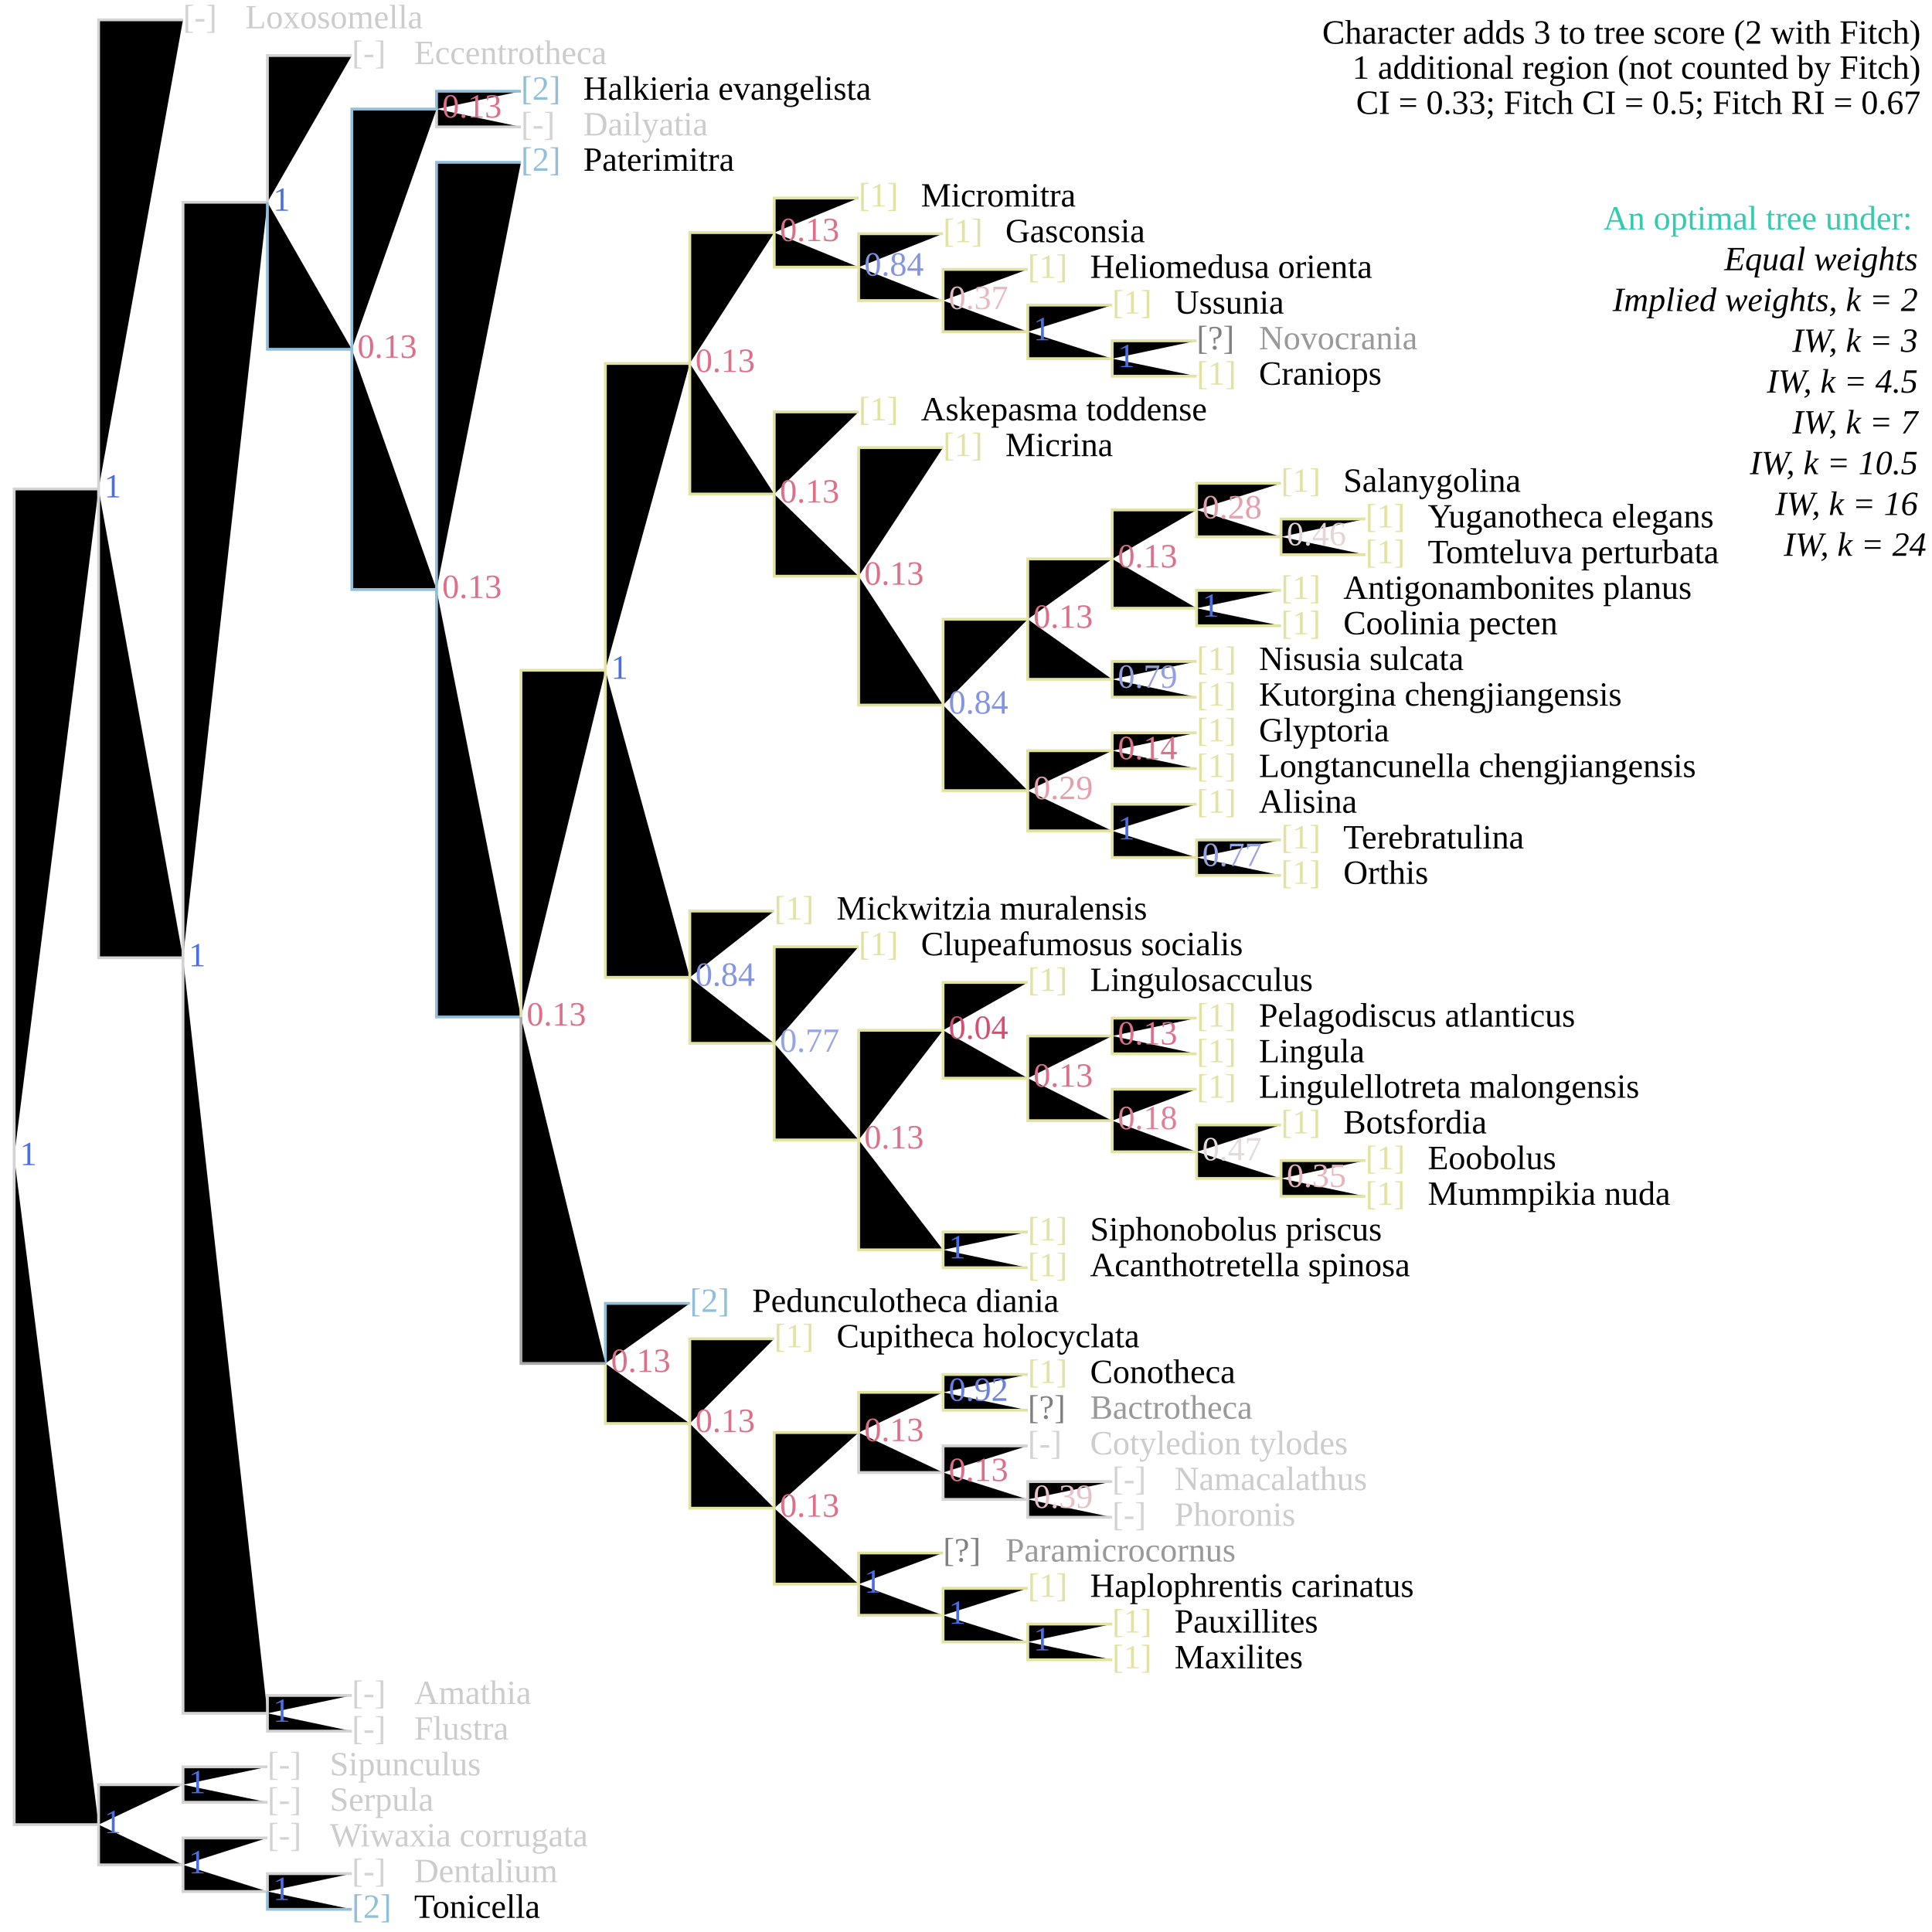
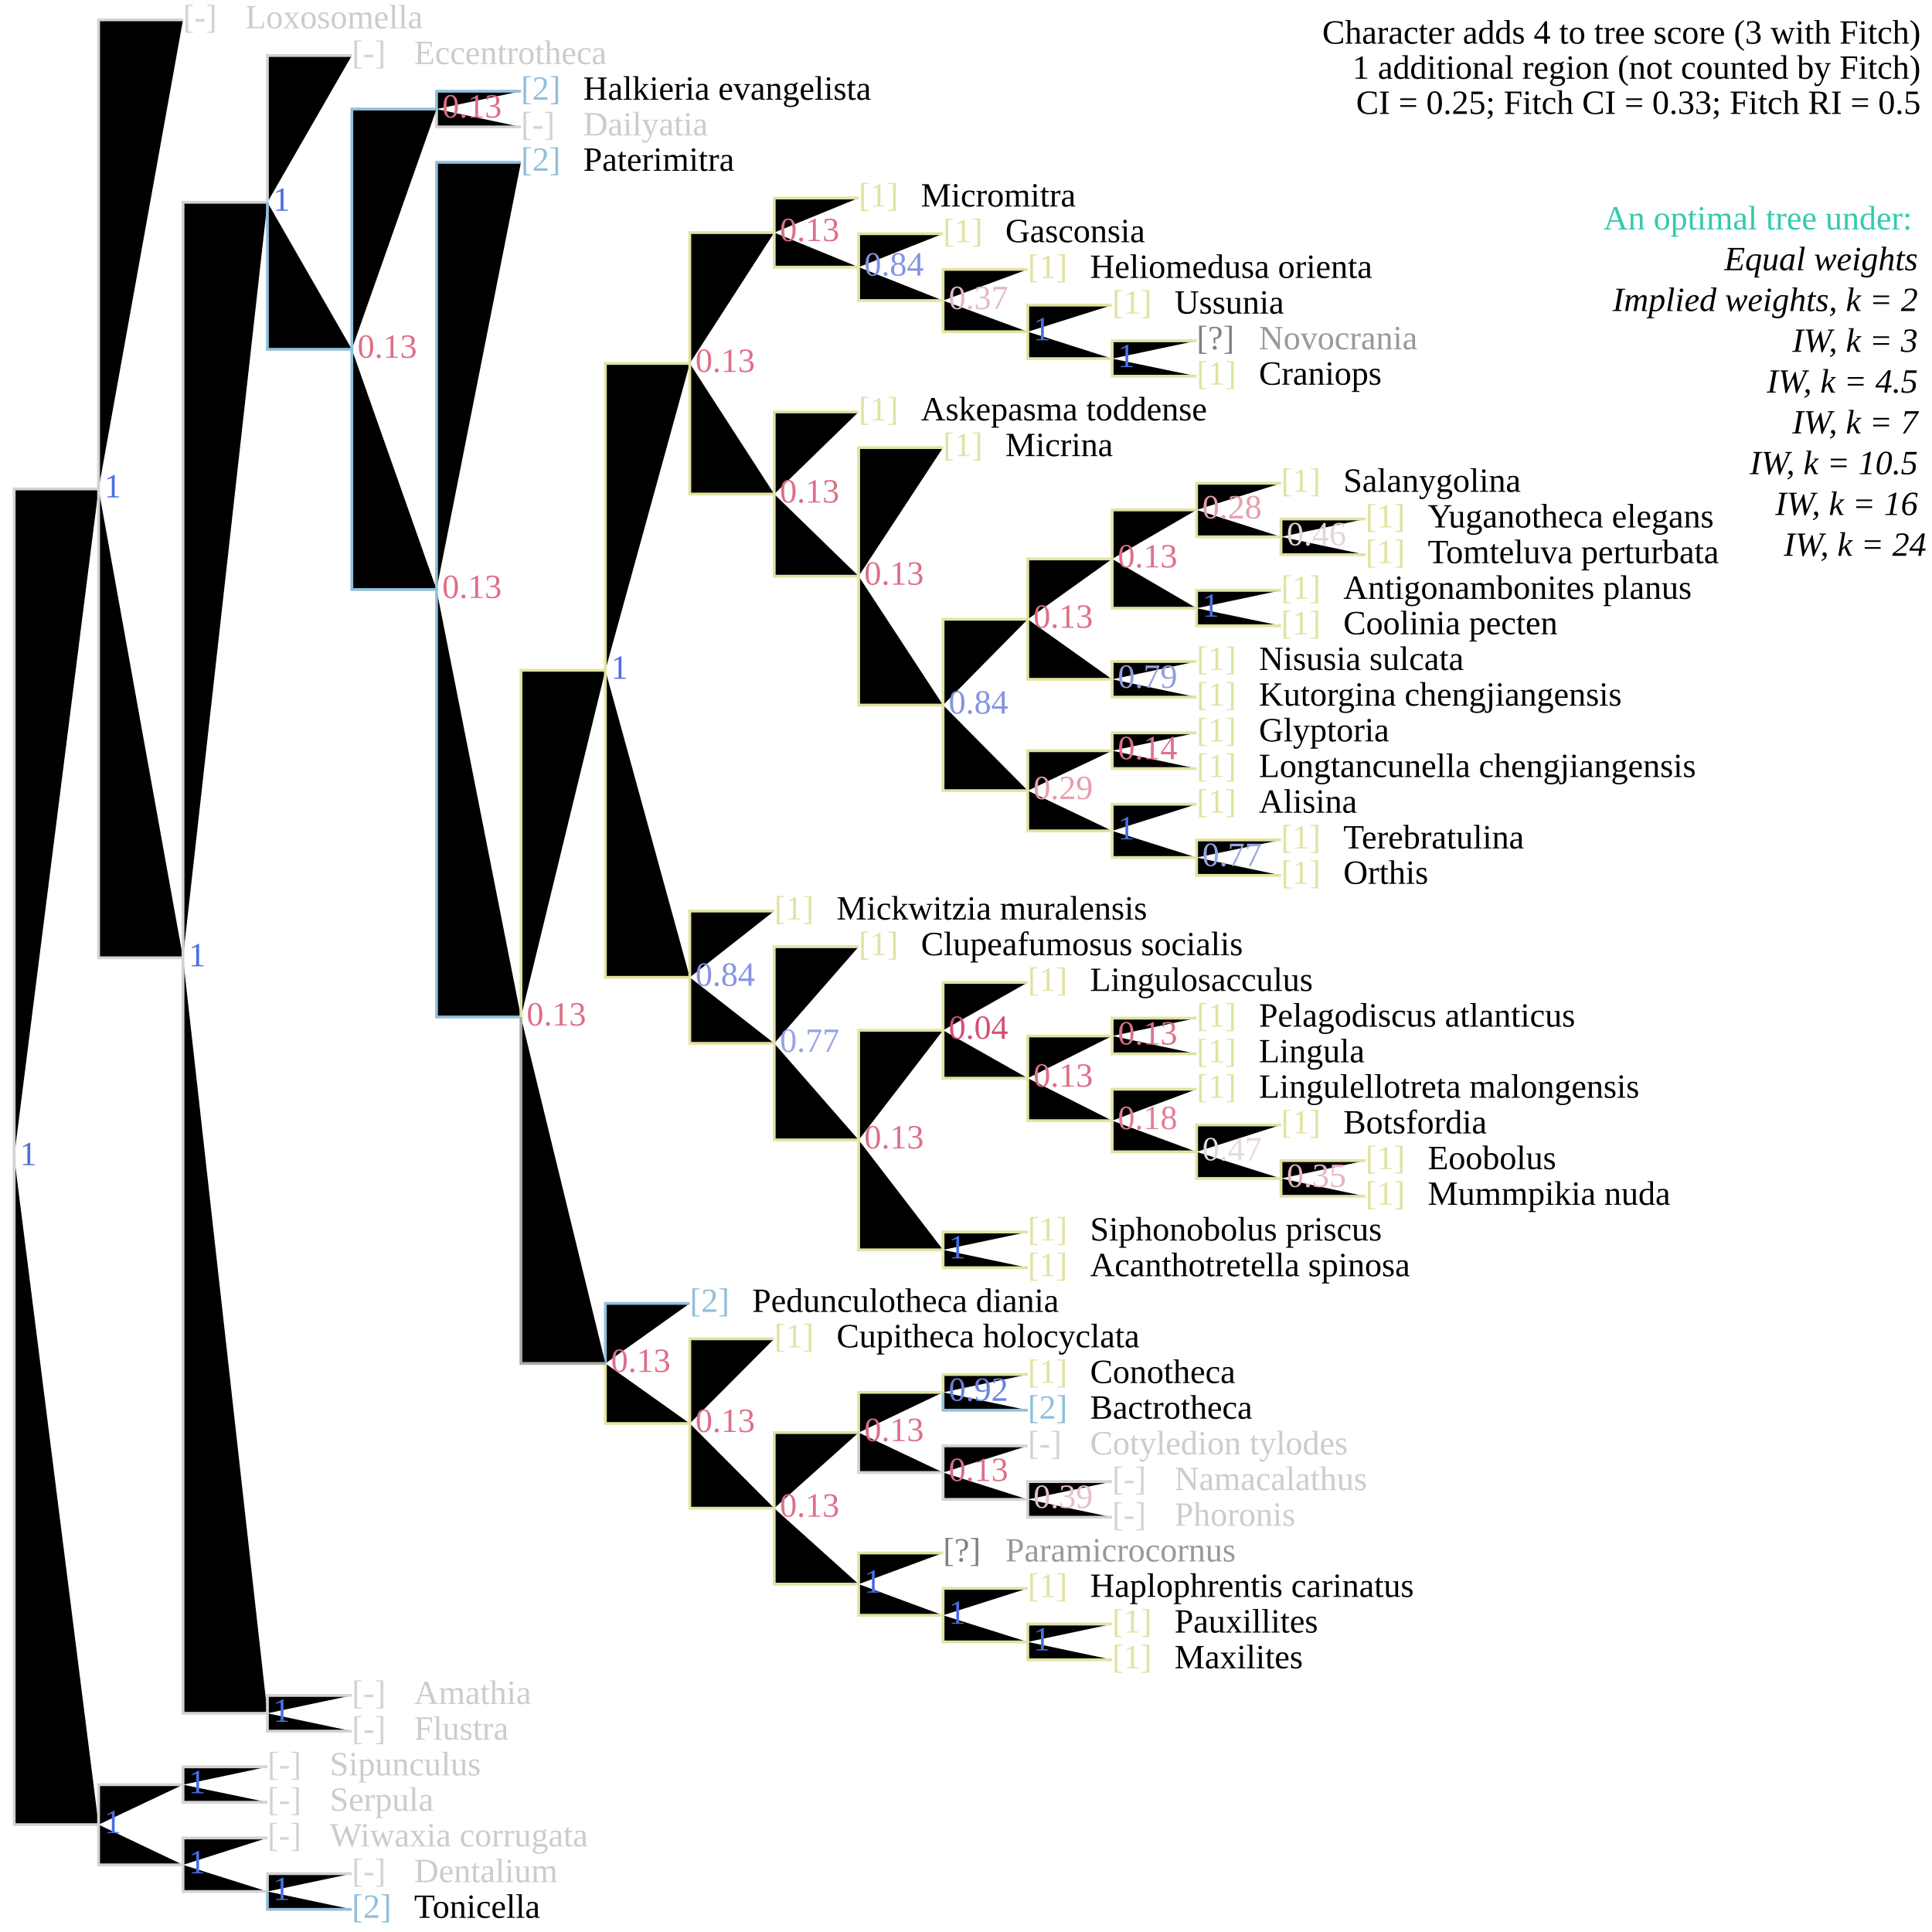
<svg xmlns="http://www.w3.org/2000/svg" version="1.1" width="682" height="682" class="tree" data-char="71">
-   <text x="678" y="15.4" text-anchor="end" class="stepsLabel">Character adds <tspan class="score">3</tspan> to tree score (<tspan class="score fitch">2</tspan> with Fitch)</text>
+   <text x="678" y="15.4" text-anchor="end" class="stepsLabel">Character adds <tspan class="score">4</tspan> to tree score (<tspan class="score fitch">3</tspan> with Fitch)</text>
  <text x="678" y="27.8" text-anchor="end" class="stepsLabel">
    <tspan class="score">1</tspan> additional region (not counted by Fitch)</text>
-   <text x="678" y="40.2" text-anchor="end" class="stepsLabel">CI = 0.33; Fitch CI = 0.5; Fitch RI = 0.67</text>
+   <text x="678" y="40.2" text-anchor="end" class="stepsLabel">CI = 0.25; Fitch CI = 0.33; Fitch RI = 0.5</text>
  <text x="678" y="65" text-anchor="end" class="stepsLabel">
    <tspan dy="16" fill="#34caaf">An optimal tree under:</tspan>
    <tspan x="680" style="font-style:italic" class="notThisAn" dy="1.2em">Equal weights</tspan>
    <tspan x="680" style="font-style:italic" class="thisAn" dy="1.2em">Implied weights, k = 2</tspan>
    <tspan x="680" style="font-style:italic" class="thisAn" dy="1.2em">IW, k = 3</tspan>
    <tspan x="680" style="font-style:italic" class="notThisAn" dy="1.2em">IW, k = 4.5</tspan>
    <tspan x="680" style="font-style:italic" class="notThisAn" dy="1.2em">IW, k = 7</tspan>
    <tspan x="680" style="font-style:italic" class="notThisAn" dy="1.2em">IW, k = 10.5</tspan>
    <tspan x="680" style="font-style:italic" class="notThisAn" dy="1.2em">IW, k = 16</tspan>
    <tspan x="680" style="font-style:italic" class="notThisAn" dy="1.2em">IW, k = 24</tspan>
  </text>
  <text x="124.2" y="664.4" fill="lightgrey" class="flag">[-]</text>
  <text x="146.2" y="664.4" fill="#ccc" class="taxonLabel">Dentalium</text>
  <text x="124.2" y="677" fill="#91bfdb" class="flag">[2]</text>
  <text x="146.2" y="677" fill="#000" class="taxonLabel">Tonicella</text>
  <text x="94.4" y="651.8" fill="lightgrey" class="flag">[-]</text>
  <text x="116.4" y="651.8" fill="#ccc" class="taxonLabel">Wiwaxia corrugata</text>
  <text x="94.4" y="626.7" fill="lightgrey" class="flag">[-]</text>
  <text x="116.4" y="626.7" fill="#ccc" class="taxonLabel">Sipunculus</text>
  <text x="94.4" y="639.2" fill="lightgrey" class="flag">[-]</text>
  <text x="116.4" y="639.2" fill="#ccc" class="taxonLabel">Serpula</text>
  <text x="124.2" y="601.5" fill="lightgrey" class="flag">[-]</text>
  <text x="146.2" y="601.5" fill="#ccc" class="taxonLabel">Amathia</text>
  <text x="124.2" y="614.1" fill="lightgrey" class="flag">[-]</text>
  <text x="146.2" y="614.1" fill="#ccc" class="taxonLabel">Flustra</text>
  <text x="392.6" y="576.3" fill="#e2e2a2" class="flag">[1]</text>
  <text x="414.6" y="576.3" fill="#000" class="taxonLabel">Pauxillites</text>
  <text x="392.6" y="588.9" fill="#e2e2a2" class="flag">[1]</text>
  <text x="414.6" y="588.9" fill="#000" class="taxonLabel">Maxilites</text>
  <text x="362.8" y="563.7" fill="#e2e2a2" class="flag">[1]</text>
  <text x="384.8" y="563.7" fill="#000" class="taxonLabel">Haplophrentis carinatus</text>
  <text x="332.9" y="551.2" fill="grey" class="flag">[?]</text>
  <text x="354.9" y="551.2" fill="#999" class="taxonLabel">Paramicrocornus</text>
  <text x="392.6" y="526" fill="lightgrey" class="flag">[-]</text>
  <text x="414.6" y="526" fill="#ccc" class="taxonLabel">Namacalathus</text>
  <text x="392.6" y="538.6" fill="lightgrey" class="flag">[-]</text>
  <text x="414.6" y="538.6" fill="#ccc" class="taxonLabel">Phoronis</text>
  <text x="362.8" y="513.4" fill="lightgrey" class="flag">[-]</text>
  <text x="384.8" y="513.4" fill="#ccc" class="taxonLabel">Cotyledion tylodes</text>
  <text x="362.8" y="488.2" fill="#e2e2a2" class="flag">[1]</text>
  <text x="384.8" y="488.2" fill="#000" class="taxonLabel">Conotheca</text>
-   <text x="362.8" y="500.8" fill="grey" class="flag">[?]</text>
-   <text x="384.8" y="500.8" fill="#999" class="taxonLabel">Bactrotheca</text>
+   <text x="362.8" y="500.8" fill="#91bfdb" class="flag">[2]</text>
+   <text x="384.8" y="500.8" fill="#000" class="taxonLabel">Bactrotheca</text>
  <text x="273.3" y="475.6" fill="#e2e2a2" class="flag">[1]</text>
  <text x="295.3" y="475.6" fill="#000" class="taxonLabel">Cupitheca holocyclata</text>
  <text x="243.5" y="463.1" fill="#91bfdb" class="flag">[2]</text>
  <text x="265.5" y="463.1" fill="#000" class="taxonLabel">Pedunculotheca diania</text>
  <text x="362.8" y="437.9" fill="#e2e2a2" class="flag">[1]</text>
  <text x="384.8" y="437.9" fill="#000" class="taxonLabel">Siphonobolus priscus</text>
  <text x="362.8" y="450.5" fill="#e2e2a2" class="flag">[1]</text>
  <text x="384.8" y="450.5" fill="#000" class="taxonLabel">Acanthotretella spinosa</text>
  <text x="482" y="412.7" fill="#e2e2a2" class="flag">[1]</text>
  <text x="504" y="412.7" fill="#000" class="taxonLabel">Eoobolus</text>
  <text x="482" y="425.3" fill="#e2e2a2" class="flag">[1]</text>
  <text x="504" y="425.3" fill="#000" class="taxonLabel">Mummpikia nuda</text>
  <text x="452.2" y="400.1" fill="#e2e2a2" class="flag">[1]</text>
  <text x="474.2" y="400.1" fill="#000" class="taxonLabel">Botsfordia</text>
  <text x="422.4" y="387.5" fill="#e2e2a2" class="flag">[1]</text>
  <text x="444.4" y="387.5" fill="#000" class="taxonLabel">Lingulellotreta malongensis</text>
  <text x="422.4" y="362.4" fill="#e2e2a2" class="flag">[1]</text>
  <text x="444.4" y="362.4" fill="#000" class="taxonLabel">Pelagodiscus atlanticus</text>
  <text x="422.4" y="375" fill="#e2e2a2" class="flag">[1]</text>
  <text x="444.4" y="375" fill="#000" class="taxonLabel">Lingula</text>
  <text x="362.8" y="349.8" fill="#e2e2a2" class="flag">[1]</text>
  <text x="384.8" y="349.8" fill="#000" class="taxonLabel">Lingulosacculus</text>
  <text x="303.1" y="337.2" fill="#e2e2a2" class="flag">[1]</text>
  <text x="325.1" y="337.2" fill="#000" class="taxonLabel">Clupeafumosus socialis</text>
  <text x="273.3" y="324.6" fill="#e2e2a2" class="flag">[1]</text>
  <text x="295.3" y="324.6" fill="#000" class="taxonLabel">Mickwitzia muralensis</text>
  <text x="452.2" y="299.5" fill="#e2e2a2" class="flag">[1]</text>
  <text x="474.2" y="299.5" fill="#000" class="taxonLabel">Terebratulina</text>
  <text x="452.2" y="312" fill="#e2e2a2" class="flag">[1]</text>
  <text x="474.2" y="312" fill="#000" class="taxonLabel">Orthis</text>
  <text x="422.4" y="286.9" fill="#e2e2a2" class="flag">[1]</text>
  <text x="444.4" y="286.9" fill="#000" class="taxonLabel">Alisina</text>
  <text x="422.4" y="261.7" fill="#e2e2a2" class="flag">[1]</text>
  <text x="444.4" y="261.7" fill="#000" class="taxonLabel">Glyptoria</text>
  <text x="422.4" y="274.3" fill="#e2e2a2" class="flag">[1]</text>
  <text x="444.4" y="274.3" fill="#000" class="taxonLabel">Longtancunella chengjiangensis</text>
  <text x="422.4" y="236.5" fill="#e2e2a2" class="flag">[1]</text>
  <text x="444.4" y="236.5" fill="#000" class="taxonLabel">Nisusia sulcata</text>
  <text x="422.4" y="249.1" fill="#e2e2a2" class="flag">[1]</text>
  <text x="444.4" y="249.1" fill="#000" class="taxonLabel">Kutorgina chengjiangensis</text>
  <text x="452.2" y="211.4" fill="#e2e2a2" class="flag">[1]</text>
  <text x="474.2" y="211.4" fill="#000" class="taxonLabel">Antigonambonites planus</text>
  <text x="452.2" y="223.9" fill="#e2e2a2" class="flag">[1]</text>
  <text x="474.2" y="223.9" fill="#000" class="taxonLabel">Coolinia pecten</text>
  <text x="482" y="186.2" fill="#e2e2a2" class="flag">[1]</text>
  <text x="504" y="186.2" fill="#000" class="taxonLabel">Yuganotheca elegans</text>
  <text x="482" y="198.8" fill="#e2e2a2" class="flag">[1]</text>
  <text x="504" y="198.8" fill="#000" class="taxonLabel">Tomteluva perturbata</text>
  <text x="452.2" y="173.6" fill="#e2e2a2" class="flag">[1]</text>
  <text x="474.2" y="173.6" fill="#000" class="taxonLabel">Salanygolina</text>
  <text x="332.9" y="161" fill="#e2e2a2" class="flag">[1]</text>
  <text x="354.9" y="161" fill="#000" class="taxonLabel">Micrina</text>
  <text x="303.1" y="148.4" fill="#e2e2a2" class="flag">[1]</text>
  <text x="325.1" y="148.4" fill="#000" class="taxonLabel">Askepasma toddense</text>
  <text x="422.4" y="123.3" fill="grey" class="flag">[?]</text>
  <text x="444.4" y="123.3" fill="#999" class="taxonLabel">Novocrania</text>
  <text x="422.4" y="135.8" fill="#e2e2a2" class="flag">[1]</text>
  <text x="444.4" y="135.8" fill="#000" class="taxonLabel">Craniops</text>
  <text x="392.6" y="110.7" fill="#e2e2a2" class="flag">[1]</text>
  <text x="414.6" y="110.7" fill="#000" class="taxonLabel">Ussunia</text>
  <text x="362.8" y="98.1" fill="#e2e2a2" class="flag">[1]</text>
  <text x="384.8" y="98.1" fill="#000" class="taxonLabel">Heliomedusa orienta</text>
  <text x="332.9" y="85.5" fill="#e2e2a2" class="flag">[1]</text>
  <text x="354.9" y="85.5" fill="#000" class="taxonLabel">Gasconsia</text>
  <text x="303.1" y="72.9" fill="#e2e2a2" class="flag">[1]</text>
  <text x="325.1" y="72.9" fill="#000" class="taxonLabel">Micromitra</text>
  <text x="183.9" y="60.3" fill="#91bfdb" class="flag">[2]</text>
  <text x="205.9" y="60.3" fill="#000" class="taxonLabel">Paterimitra</text>
  <text x="183.9" y="35.2" fill="#91bfdb" class="flag">[2]</text>
  <text x="205.9" y="35.2" fill="#000" class="taxonLabel">Halkieria evangelista</text>
  <text x="183.9" y="47.8" fill="lightgrey" class="flag">[-]</text>
  <text x="205.9" y="47.8" fill="#ccc" class="taxonLabel">Dailyatia</text>
  <text x="124.2" y="22.6" fill="lightgrey" class="flag">[-]</text>
  <text x="146.2" y="22.6" fill="#ccc" class="taxonLabel">Eccentrotheca</text>
  <text x="64.6" y="10" fill="lightgrey" class="flag">[-]</text>
  <text x="86.6" y="10" fill="#ccc" class="taxonLabel">Loxosomella</text>
  <path d="M5,408.3V172.6H34.8M34.8,172.6V7H64.6M34.8,172.6V338.1H64.6M64.6,338.1V71.4H94.4M94.4,71.4V19.6H124.2M154.1,38.5V44.8H183.9M303.1,505.7V519.8H332.9M332.9,519.8V510.4H362.8M332.9,519.8V529.3H362.8M362.8,529.3V523H392.6M362.8,529.3V535.6H392.6M64.6,338.1V604.8H94.4M94.4,604.8V598.5H124.2M94.4,604.8V611.1H124.2M5,408.3V644.1H34.8M34.8,644.1V630H64.6M64.6,630V623.7H94.4M64.6,630V636.2H94.4M34.8,644.1V658.3H64.6M64.6,658.3V648.8H94.4M64.6,658.3V667.7H94.4M94.4,667.7V661.4H124.2" stroke="lightgrey" class="inapplicable" />
-   <path d="M94.4,71.4V123.3H124.2M124.2,123.3V38.5H154.1M154.1,38.5V32.2H183.9M124.2,123.3V208.1H154.1M154.1,208.1V57.3H183.9M154.1,208.1V359H183.9M213.7,481.3V460.1H243.5M94.4,667.7V674H124.2" stroke="#91bfdb" />
-   <path d="M183.9,359V236.6H213.7M213.7,236.6V128.3H243.5M243.5,128.3V82.1H273.3M273.3,82.1V69.9H303.1M273.3,82.1V94.3H303.1M303.1,94.3V82.5H332.9M303.1,94.3V106.1H332.9M332.9,106.1V95.1H362.8M332.9,106.1V117.1H362.8M362.8,117.1V107.7H392.6M362.8,117.1V126.6H392.6M392.6,126.6V120.3H422.4M392.6,126.6V132.8H422.4M243.5,128.3V174.4H273.3M273.3,174.4V145.4H303.1M273.3,174.4V203.4H303.1M303.1,203.4V158H332.9M303.1,203.4V248.9H332.9M332.9,248.9V218.6H362.8M362.8,218.6V197.3H392.6M392.6,197.3V180H422.4M422.4,180V170.6H452.2M422.4,180V189.5H452.2M452.2,189.5V183.2H482M452.2,189.5V195.8H482M392.6,197.3V214.7H422.4M422.4,214.7V208.4H452.2M422.4,214.7V220.9H452.2M362.8,218.6V239.8H392.6M392.6,239.8V233.5H422.4M392.6,239.8V246.1H422.4M332.9,248.9V279.1H362.8M362.8,279.1V265H392.6M392.6,265V258.7H422.4M392.6,265V271.3H422.4M362.8,279.1V293.3H392.6M392.6,293.3V283.9H422.4M392.6,293.3V302.7H422.4M422.4,302.7V296.5H452.2M422.4,302.7V309H452.2M213.7,236.6V345H243.5M243.5,345V321.6H273.3M243.5,345V368.3H273.3M273.3,368.3V334.2H303.1M273.3,368.3V402.4H303.1M303.1,402.4V363.7H332.9M332.9,363.7V346.8H362.8M332.9,363.7V380.6H362.8M362.8,380.6V365.7H392.6M392.6,365.7V359.4H422.4M392.6,365.7V372H422.4M362.8,380.6V395.6H392.6M392.6,395.6V384.5H422.4M392.6,395.6V406.6H422.4M422.4,406.6V397.1H452.2M422.4,406.6V416H452.2M452.2,416V409.7H482M452.2,416V422.3H482M303.1,402.4V441.2H332.9M332.9,441.2V434.9H362.8M332.9,441.2V447.5H362.8M213.7,481.3V502.5H243.5M243.5,502.5V472.6H273.3M243.5,502.5V532.4H273.3M273.3,532.4V505.7H303.1M303.1,505.7V491.5H332.9M332.9,491.5V485.2H362.8M332.9,491.5V497.8H362.8M273.3,532.4V559.2H303.1M303.1,559.2V548.2H332.9M303.1,559.2V570.2H332.9M332.9,570.2V560.7H362.8M332.9,570.2V579.6H362.8M362.8,579.6V573.3H392.6M362.8,579.6V585.9H392.6" stroke="#e2e2a2" />
+   <path d="M94.4,71.4V123.3H124.2M124.2,123.3V38.5H154.1M154.1,38.5V32.2H183.9M124.2,123.3V208.1H154.1M154.1,208.1V57.3H183.9M154.1,208.1V359H183.9M213.7,481.3V460.1H243.5M332.9,491.5V497.8H362.8M94.4,667.7V674H124.2" stroke="#91bfdb" />
+   <path d="M183.9,359V236.6H213.7M213.7,236.6V128.3H243.5M243.5,128.3V82.1H273.3M273.3,82.1V69.9H303.1M273.3,82.1V94.3H303.1M303.1,94.3V82.5H332.9M303.1,94.3V106.1H332.9M332.9,106.1V95.1H362.8M332.9,106.1V117.1H362.8M362.8,117.1V107.7H392.6M362.8,117.1V126.6H392.6M392.6,126.6V120.3H422.4M392.6,126.6V132.8H422.4M243.5,128.3V174.4H273.3M273.3,174.4V145.4H303.1M273.3,174.4V203.4H303.1M303.1,203.4V158H332.9M303.1,203.4V248.9H332.9M332.9,248.9V218.6H362.8M362.8,218.6V197.3H392.6M392.6,197.3V180H422.4M422.4,180V170.6H452.2M422.4,180V189.5H452.2M452.2,189.5V183.2H482M452.2,189.5V195.8H482M392.6,197.3V214.7H422.4M422.4,214.7V208.4H452.2M422.4,214.7V220.9H452.2M362.8,218.6V239.8H392.6M392.6,239.8V233.5H422.4M392.6,239.8V246.1H422.4M332.9,248.9V279.1H362.8M362.8,279.1V265H392.6M392.6,265V258.7H422.4M392.6,265V271.3H422.4M362.8,279.1V293.3H392.6M392.6,293.3V283.9H422.4M392.6,293.3V302.7H422.4M422.4,302.7V296.5H452.2M422.4,302.7V309H452.2M213.7,236.6V345H243.5M243.5,345V321.6H273.3M243.5,345V368.3H273.3M273.3,368.3V334.2H303.1M273.3,368.3V402.4H303.1M303.1,402.4V363.7H332.9M332.9,363.7V346.8H362.8M332.9,363.7V380.6H362.8M362.8,380.6V365.7H392.6M392.6,365.7V359.4H422.4M392.6,365.7V372H422.4M362.8,380.6V395.6H392.6M392.6,395.6V384.5H422.4M392.6,395.6V406.6H422.4M422.4,406.6V397.1H452.2M422.4,406.6V416H452.2M452.2,416V409.7H482M452.2,416V422.3H482M303.1,402.4V441.2H332.9M332.9,441.2V434.9H362.8M332.9,441.2V447.5H362.8M213.7,481.3V502.5H243.5M243.5,502.5V472.6H273.3M243.5,502.5V532.4H273.3M273.3,532.4V505.7H303.1M303.1,505.7V491.5H332.9M332.9,491.5V485.2H362.8M273.3,532.4V559.2H303.1M303.1,559.2V548.2H332.9M303.1,559.2V570.2H332.9M332.9,570.2V560.7H362.8M332.9,570.2V579.6H362.8M362.8,579.6V573.3H392.6M362.8,579.6V585.9H392.6" stroke="#e2e2a2" />
  <path d="M183.9,359V481.3H213.7" stroke="darkgrey" />
  <text x="7" y="411.3" class="node" fill="#4A6FE3">1</text>
  <text x="36.8" y="175.6" class="node" fill="#4A6FE3">1</text>
  <text x="66.6" y="341.1" class="node" fill="#4A6FE3">1</text>
  <text x="96.4" y="74.4" class="node" fill="#4A6FE3">1</text>
  <text x="126.2" y="126.3" class="node" fill="#DD6F88">0.13</text>
  <text x="156.1" y="41.5" class="node" fill="#DD6F88">0.13</text>
  <text x="156.1" y="211.1" class="node" fill="#DD6F88">0.13</text>
  <text x="185.9" y="362" class="node" fill="#DD6F88">0.13</text>
  <text x="215.7" y="239.6" class="node" fill="#4A6FE3">1</text>
  <text x="245.5" y="131.3" class="node" fill="#DD6F88">0.13</text>
  <text x="275.3" y="85.1" class="node" fill="#DD6F88">0.13</text>
  <text x="305.1" y="97.3" class="node" fill="#8394E1">0.84</text>
  <text x="334.9" y="109.1" class="node" fill="#E6BAC2">0.37</text>
  <text x="364.8" y="120.1" class="node" fill="#4A6FE3">1</text>
  <text x="394.6" y="129.6" class="node" fill="#4A6FE3">1</text>
  <text x="275.3" y="177.4" class="node" fill="#DD6F88">0.13</text>
  <text x="305.1" y="206.4" class="node" fill="#DD6F88">0.13</text>
  <text x="334.9" y="251.9" class="node" fill="#8394E1">0.84</text>
  <text x="364.8" y="221.6" class="node" fill="#DD6F88">0.13</text>
  <text x="394.6" y="200.3" class="node" fill="#DD6F88">0.13</text>
  <text x="424.4" y="183" class="node" fill="#E59FAC">0.28</text>
  <text x="454.2" y="192.5" class="node" fill="#E4D6D8">0.46</text>
  <text x="424.4" y="217.7" class="node" fill="#4A6FE3">1</text>
  <text x="394.6" y="242.8" class="node" fill="#929FE1">0.79</text>
  <text x="364.8" y="282.1" class="node" fill="#E59FAC">0.29</text>
  <text x="394.6" y="268" class="node" fill="#DE728B">0.14</text>
  <text x="394.6" y="296.3" class="node" fill="#4A6FE3">1</text>
  <text x="424.4" y="305.7" class="node" fill="#97A4E2">0.77</text>
  <text x="245.5" y="348" class="node" fill="#8394E1">0.84</text>
  <text x="275.3" y="371.3" class="node" fill="#97A4E2">0.77</text>
  <text x="305.1" y="405.4" class="node" fill="#DD6F88">0.13</text>
  <text x="334.9" y="366.7" class="node" fill="#D64F73">0.04</text>
  <text x="364.8" y="383.6" class="node" fill="#DD6F88">0.13</text>
  <text x="394.6" y="368.7" class="node" fill="#DD6F88">0.13</text>
  <text x="394.6" y="398.6" class="node" fill="#E17F94">0.18</text>
  <text x="424.4" y="409.6" class="node" fill="#E4D9DB">0.47</text>
  <text x="454.2" y="419" class="node" fill="#E6B4BD">0.35</text>
  <text x="334.9" y="444.2" class="node" fill="#4A6FE3">1</text>
  <text x="215.7" y="484.3" class="node" fill="#DD6F88">0.13</text>
  <text x="245.5" y="505.5" class="node" fill="#DD6F88">0.13</text>
  <text x="275.3" y="535.4" class="node" fill="#DD6F88">0.13</text>
  <text x="305.1" y="508.7" class="node" fill="#DD6F88">0.13</text>
  <text x="334.9" y="494.5" class="node" fill="#6982E1">0.92</text>
  <text x="334.9" y="522.8" class="node" fill="#DD6F88">0.13</text>
  <text x="364.8" y="532.3" class="node" fill="#E6C1C7">0.39</text>
  <text x="305.1" y="562.2" class="node" fill="#4A6FE3">1</text>
  <text x="334.9" y="573.2" class="node" fill="#4A6FE3">1</text>
  <text x="364.8" y="582.6" class="node" fill="#4A6FE3">1</text>
  <text x="96.4" y="607.8" class="node" fill="#4A6FE3">1</text>
  <text x="36.8" y="647.1" class="node" fill="#4A6FE3">1</text>
  <text x="66.6" y="633" class="node" fill="#4A6FE3">1</text>
  <text x="66.6" y="661.3" class="node" fill="#4A6FE3">1</text>
  <text x="96.4" y="670.7" class="node" fill="#4A6FE3">1</text>
</svg>
